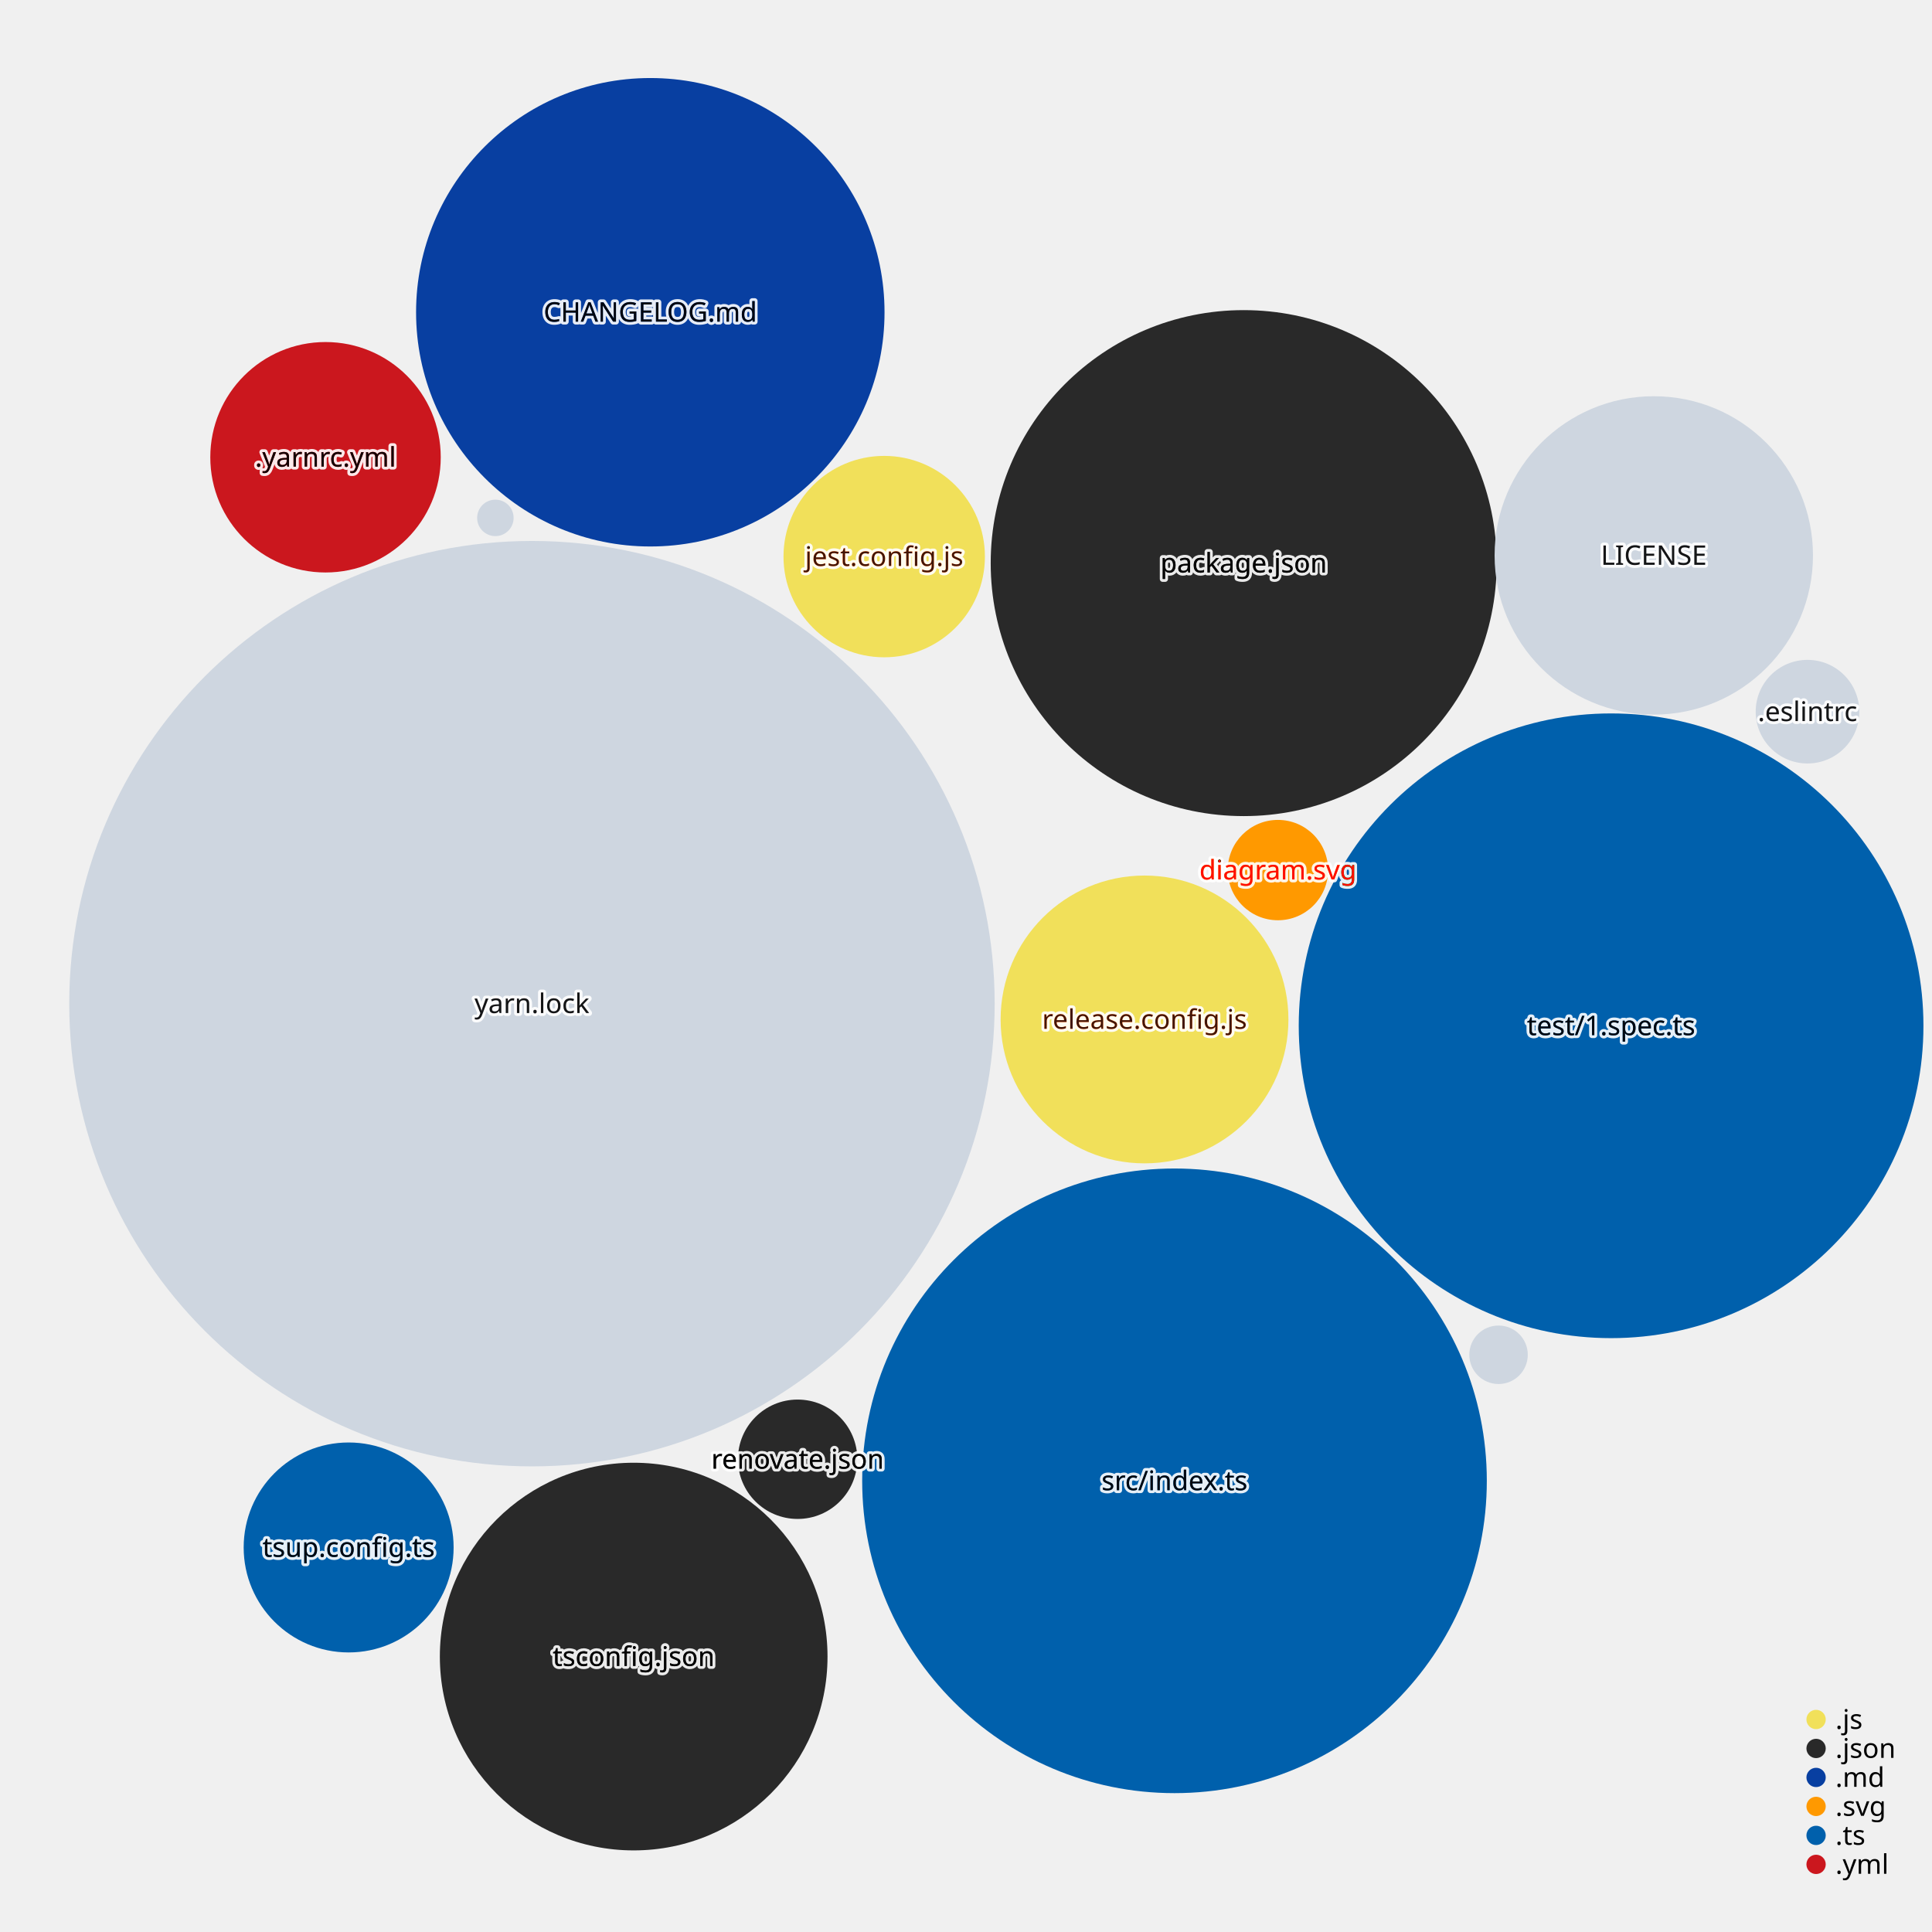
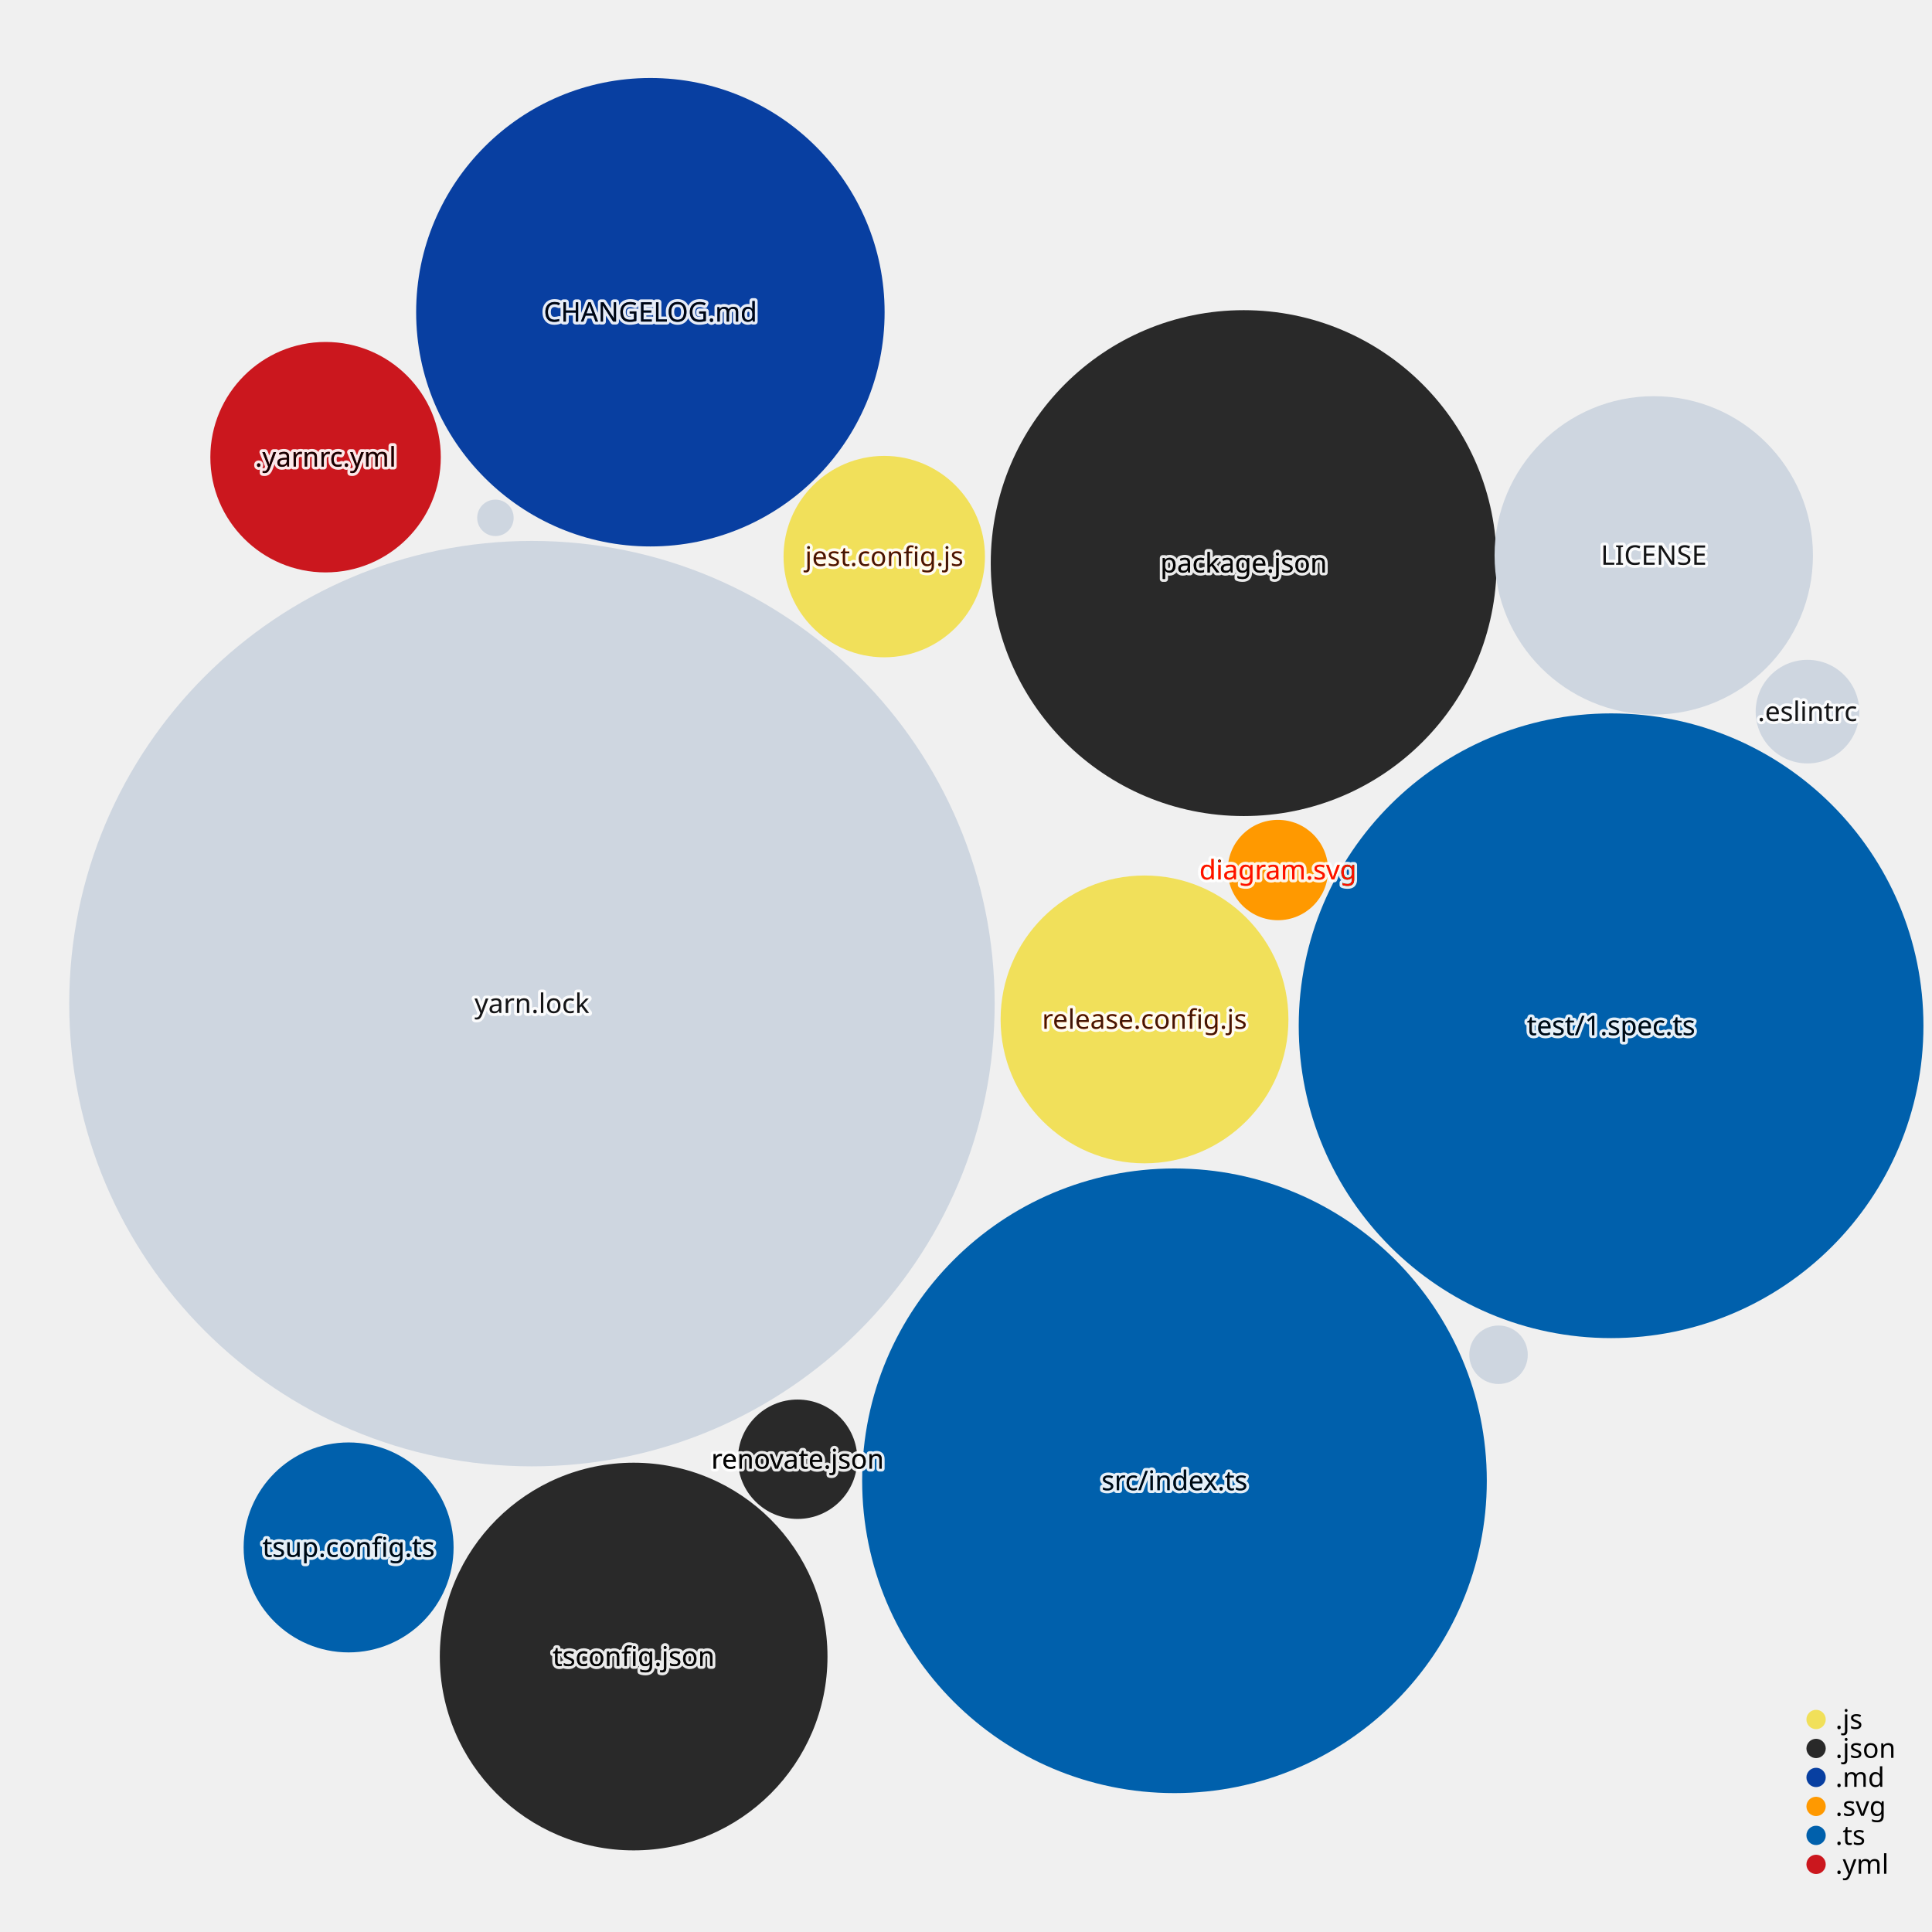
<svg xmlns="http://www.w3.org/2000/svg" width="1000" height="1000" style="background:white;font-family:sans-serif;overflow:visible">
  <defs>
    <filter id="glow" x="-50%" y="-50%" width="200%" height="200%">
      <feGaussianBlur stdDeviation="4" result="coloredBlur" />
      <feMerge>
        <feMergeNode in="coloredBlur" />
        <feMergeNode in="SourceGraphic" />
      </feMerge>
    </filter>
  </defs>
-   <g style="fill:#CED6E0;transition:transform 0s ease-out, fill 0.1s ease-out" transform="translate(275.3403, 519.4956)">
-     <circle style="transition:all 0.5s ease-out" r="239.5" stroke-width="0" stroke="#374151" />
+   <g style="fill:#CED6E0;transition:transform 0s ease-out, fill 0.1s ease-out" transform="translate(275.3339, 519.4776)">
+     <circle style="transition:all 0.5s ease-out" r="239.503" stroke-width="0" stroke="#374151" />
  </g>
-   <g style="fill:#0060ac;transition:transform 0s ease-out, fill 0.1s ease-out" transform="translate(833.8962, 530.9436)">
-     <circle style="transition:all 0.5s ease-out" r="161.673" stroke-width="0" stroke="#374151" />
+   <g style="fill:#0060ac;transition:transform 0s ease-out, fill 0.1s ease-out" transform="translate(833.8953, 530.928)">
+     <circle style="transition:all 0.5s ease-out" r="161.675" stroke-width="0" stroke="#374151" />
  </g>
-   <g style="fill:#0060ac;transition:transform 0s ease-out, fill 0.1s ease-out" transform="translate(607.9207, 766.4722)">
-     <circle style="transition:all 0.5s ease-out" r="161.653" stroke-width="0" stroke="#374151" />
+   <g style="fill:#0060ac;transition:transform 0s ease-out, fill 0.1s ease-out" transform="translate(607.911, 766.4547)">
+     <circle style="transition:all 0.5s ease-out" r="161.656" stroke-width="0" stroke="#374151" />
  </g>
-   <g style="fill:#292929;transition:transform 0s ease-out, fill 0.1s ease-out" transform="translate(643.7322, 291.4673)">
-     <circle style="transition:all 0.5s ease-out" r="130.949" stroke-width="0" stroke="#374151" />
+   <g style="fill:#292929;transition:transform 0s ease-out, fill 0.1s ease-out" transform="translate(643.7361, 291.4666)">
+     <circle style="transition:all 0.5s ease-out" r="130.926" stroke-width="0" stroke="#374151" />
  </g>
-   <g style="fill:#083fa1;transition:transform 0s ease-out, fill 0.1s ease-out" transform="translate(336.5955, 161.6241)">
-     <circle style="transition:all 0.5s ease-out" r="121.235" stroke-width="0" stroke="#374151" />
+   <g style="fill:#083fa1;transition:transform 0s ease-out, fill 0.1s ease-out" transform="translate(336.6341, 161.6074)">
+     <circle style="transition:all 0.5s ease-out" r="121.237" stroke-width="0" stroke="#374151" />
  </g>
-   <g style="fill:#292929;transition:transform 0s ease-out, fill 0.1s ease-out" transform="translate(327.9944, 857.4383)">
-     <circle style="transition:all 0.5s ease-out" r="100.329" stroke-width="0" stroke="#374151" />
+   <g style="fill:#292929;transition:transform 0s ease-out, fill 0.1s ease-out" transform="translate(327.9758, 857.4277)">
+     <circle style="transition:all 0.5s ease-out" r="100.33" stroke-width="0" stroke="#374151" />
  </g>
-   <g style="fill:#CED6E0;transition:transform 0s ease-out, fill 0.1s ease-out" transform="translate(855.9966, 287.4838)">
-     <circle style="transition:all 0.5s ease-out" r="82.396" stroke-width="0" stroke="#374151" />
+   <g style="fill:#CED6E0;transition:transform 0s ease-out, fill 0.1s ease-out" transform="translate(855.9818, 287.4613)">
+     <circle style="transition:all 0.5s ease-out" r="82.397" stroke-width="0" stroke="#374151" />
  </g>
-   <g style="fill:#f1e05a;transition:transform 0s ease-out, fill 0.1s ease-out" transform="translate(592.4024, 527.6657)">
-     <circle style="transition:all 0.5s ease-out" r="74.487" stroke-width="0" stroke="#374151" />
+   <g style="fill:#f1e05a;transition:transform 0s ease-out, fill 0.1s ease-out" transform="translate(592.4006, 527.6443)">
+     <circle style="transition:all 0.5s ease-out" r="74.488" stroke-width="0" stroke="#374151" />
  </g>
-   <g style="fill:#cb171e;transition:transform 0s ease-out, fill 0.1s ease-out" transform="translate(168.4882, 236.676)">
-     <circle style="transition:all 0.5s ease-out" r="59.639" stroke-width="0" stroke="#374151" />
+   <g style="fill:#cb171e;transition:transform 0s ease-out, fill 0.1s ease-out" transform="translate(168.5156, 236.6407)">
+     <circle style="transition:all 0.5s ease-out" r="59.64" stroke-width="0" stroke="#374151" />
  </g>
-   <g style="fill:#0060ac;transition:transform 0s ease-out, fill 0.1s ease-out" transform="translate(180.4579, 800.9628)">
-     <circle style="transition:all 0.5s ease-out" r="54.335" stroke-width="0" stroke="#374151" />
+   <g style="fill:#0060ac;transition:transform 0s ease-out, fill 0.1s ease-out" transform="translate(180.4397, 800.9453)">
+     <circle style="transition:all 0.5s ease-out" r="54.336" stroke-width="0" stroke="#374151" />
  </g>
-   <g style="fill:#f1e05a;transition:transform 0s ease-out, fill 0.1s ease-out" transform="translate(457.6637, 288.0934)">
-     <circle style="transition:all 0.5s ease-out" r="52.124" stroke-width="0" stroke="#374151" />
+   <g style="fill:#f1e05a;transition:transform 0s ease-out, fill 0.1s ease-out" transform="translate(457.689, 288.095)">
+     <circle style="transition:all 0.5s ease-out" r="52.125" stroke-width="0" stroke="#374151" />
  </g>
-   <g style="fill:#292929;transition:transform 0s ease-out, fill 0.1s ease-out" transform="translate(412.8497, 755.3099)">
+   <g style="fill:#292929;transition:transform 0s ease-out, fill 0.1s ease-out" transform="translate(412.8367, 755.3006)">
    <circle style="transition:all 0.5s ease-out" r="30.894" stroke-width="0" stroke="#374151" />
  </g>
-   <g style="fill:#CED6E0;transition:transform 0s ease-out, fill 0.1s ease-out" transform="translate(935.5585, 368.361)">
+   <g style="fill:#CED6E0;transition:transform 0s ease-out, fill 0.1s ease-out" transform="translate(935.5474, 368.3359)">
    <circle style="transition:all 0.5s ease-out" r="26.814" stroke-width="0" stroke="#374151" />
  </g>
-   <g style="fill:#ff9900;transition:transform 0s ease-out, fill 0.1s ease-out" transform="translate(661.4491, 450.3523)">
-     <circle style="transition:all 0.5s ease-out" r="25.97" stroke-width="0" stroke="#374151" />
+   <g style="fill:#ff9900;transition:transform 0s ease-out, fill 0.1s ease-out" transform="translate(661.4484, 450.3299)">
+     <circle style="transition:all 0.5s ease-out" r="25.971" stroke-width="0" stroke="#374151" />
  </g>
-   <g style="fill:#CED6E0;transition:transform 0s ease-out, fill 0.1s ease-out" transform="translate(775.6421, 701.232)">
+   <g style="fill:#CED6E0;transition:transform 0s ease-out, fill 0.1s ease-out" transform="translate(775.6363, 701.2174)">
    <circle style="transition:all 0.5s ease-out" r="15.135" stroke-width="0" stroke="#374151" />
  </g>
-   <g style="fill:#CED6E0;transition:transform 0s ease-out, fill 0.1s ease-out" transform="translate(256.4074, 268.0547)">
+   <g style="fill:#CED6E0;transition:transform 0s ease-out, fill 0.1s ease-out" transform="translate(256.4321, 268.0309)">
    <circle style="transition:all 0.5s ease-out" r="9.438" stroke-width="0" stroke="#374151" />
  </g>
-   <g style="fill:#CED6E0;transition:transform 0s ease-out" transform="translate(275.3403, 519.4956)">
+   <g style="fill:#CED6E0;transition:transform 0s ease-out" transform="translate(275.3339, 519.4776)">
    <text style="pointer-events:none;opacity:0.9;font-size:14px;font-weight:500;transition:all 0.5s ease-out" fill="#4B5563" text-anchor="middle" dominant-baseline="middle" stroke="white" stroke-width="3" stroke-linejoin="round">yarn.lock</text>
    <text style="pointer-events:none;opacity:1;font-size:14px;font-weight:500;transition:all 0.5s ease-out" text-anchor="middle" dominant-baseline="middle">yarn.lock</text>
    <text style="pointer-events:none;opacity:0.9;font-size:14px;font-weight:500;mix-blend-mode:color-burn;transition:all 0.5s ease-out" fill="#110101" text-anchor="middle" dominant-baseline="middle">yarn.lock</text>
  </g>
-   <g style="fill:#0060ac;transition:transform 0s ease-out" transform="translate(833.8962, 530.9436)">
+   <g style="fill:#0060ac;transition:transform 0s ease-out" transform="translate(833.8953, 530.928)">
    <text style="pointer-events:none;opacity:0.9;font-size:14px;font-weight:500;transition:all 0.5s ease-out" fill="#4B5563" text-anchor="middle" dominant-baseline="middle" stroke="white" stroke-width="3" stroke-linejoin="round">test/1.spec.ts</text>
    <text style="pointer-events:none;opacity:1;font-size:14px;font-weight:500;transition:all 0.5s ease-out" text-anchor="middle" dominant-baseline="middle">test/1.spec.ts</text>
    <text style="pointer-events:none;opacity:0.9;font-size:14px;font-weight:500;mix-blend-mode:color-burn;transition:all 0.5s ease-out" fill="#110101" text-anchor="middle" dominant-baseline="middle">test/1.spec.ts</text>
  </g>
-   <g style="fill:#0060ac;transition:transform 0s ease-out" transform="translate(607.9207, 766.4722)">
+   <g style="fill:#0060ac;transition:transform 0s ease-out" transform="translate(607.911, 766.4547)">
    <text style="pointer-events:none;opacity:0.9;font-size:14px;font-weight:500;transition:all 0.5s ease-out" fill="#4B5563" text-anchor="middle" dominant-baseline="middle" stroke="white" stroke-width="3" stroke-linejoin="round">src/index.ts</text>
    <text style="pointer-events:none;opacity:1;font-size:14px;font-weight:500;transition:all 0.5s ease-out" text-anchor="middle" dominant-baseline="middle">src/index.ts</text>
    <text style="pointer-events:none;opacity:0.9;font-size:14px;font-weight:500;mix-blend-mode:color-burn;transition:all 0.5s ease-out" fill="#110101" text-anchor="middle" dominant-baseline="middle">src/index.ts</text>
  </g>
-   <g style="fill:#292929;transition:transform 0s ease-out" transform="translate(643.7322, 291.4673)">
+   <g style="fill:#292929;transition:transform 0s ease-out" transform="translate(643.7361, 291.4666)">
    <text style="pointer-events:none;opacity:0.9;font-size:14px;font-weight:500;transition:all 0.5s ease-out" fill="#4B5563" text-anchor="middle" dominant-baseline="middle" stroke="white" stroke-width="3" stroke-linejoin="round">package.json</text>
    <text style="pointer-events:none;opacity:1;font-size:14px;font-weight:500;transition:all 0.5s ease-out" text-anchor="middle" dominant-baseline="middle">package.json</text>
    <text style="pointer-events:none;opacity:0.9;font-size:14px;font-weight:500;mix-blend-mode:color-burn;transition:all 0.5s ease-out" fill="#110101" text-anchor="middle" dominant-baseline="middle">package.json</text>
  </g>
-   <g style="fill:#083fa1;transition:transform 0s ease-out" transform="translate(336.5955, 161.6241)">
+   <g style="fill:#083fa1;transition:transform 0s ease-out" transform="translate(336.6341, 161.6074)">
    <text style="pointer-events:none;opacity:0.9;font-size:14px;font-weight:500;transition:all 0.5s ease-out" fill="#4B5563" text-anchor="middle" dominant-baseline="middle" stroke="white" stroke-width="3" stroke-linejoin="round">CHANGELOG.md</text>
    <text style="pointer-events:none;opacity:1;font-size:14px;font-weight:500;transition:all 0.5s ease-out" text-anchor="middle" dominant-baseline="middle">CHANGELOG.md</text>
    <text style="pointer-events:none;opacity:0.9;font-size:14px;font-weight:500;mix-blend-mode:color-burn;transition:all 0.5s ease-out" fill="#110101" text-anchor="middle" dominant-baseline="middle">CHANGELOG.md</text>
  </g>
-   <g style="fill:#292929;transition:transform 0s ease-out" transform="translate(327.9944, 857.4383)">
+   <g style="fill:#292929;transition:transform 0s ease-out" transform="translate(327.9758, 857.4277)">
    <text style="pointer-events:none;opacity:0.9;font-size:14px;font-weight:500;transition:all 0.5s ease-out" fill="#4B5563" text-anchor="middle" dominant-baseline="middle" stroke="white" stroke-width="3" stroke-linejoin="round">tsconfig.json</text>
    <text style="pointer-events:none;opacity:1;font-size:14px;font-weight:500;transition:all 0.5s ease-out" text-anchor="middle" dominant-baseline="middle">tsconfig.json</text>
    <text style="pointer-events:none;opacity:0.9;font-size:14px;font-weight:500;mix-blend-mode:color-burn;transition:all 0.5s ease-out" fill="#110101" text-anchor="middle" dominant-baseline="middle">tsconfig.json</text>
  </g>
-   <g style="fill:#CED6E0;transition:transform 0s ease-out" transform="translate(855.9966, 287.4838)">
+   <g style="fill:#CED6E0;transition:transform 0s ease-out" transform="translate(855.9818, 287.4613)">
    <text style="pointer-events:none;opacity:0.9;font-size:14px;font-weight:500;transition:all 0.5s ease-out" fill="#4B5563" text-anchor="middle" dominant-baseline="middle" stroke="white" stroke-width="3" stroke-linejoin="round">LICENSE</text>
    <text style="pointer-events:none;opacity:1;font-size:14px;font-weight:500;transition:all 0.5s ease-out" text-anchor="middle" dominant-baseline="middle">LICENSE</text>
    <text style="pointer-events:none;opacity:0.9;font-size:14px;font-weight:500;mix-blend-mode:color-burn;transition:all 0.5s ease-out" fill="#110101" text-anchor="middle" dominant-baseline="middle">LICENSE</text>
  </g>
-   <g style="fill:#f1e05a;transition:transform 0s ease-out" transform="translate(592.4024, 527.6657)">
+   <g style="fill:#f1e05a;transition:transform 0s ease-out" transform="translate(592.4006, 527.6443)">
    <text style="pointer-events:none;opacity:0.9;font-size:14px;font-weight:500;transition:all 0.5s ease-out" fill="#4B5563" text-anchor="middle" dominant-baseline="middle" stroke="white" stroke-width="3" stroke-linejoin="round">release.config.js</text>
    <text style="pointer-events:none;opacity:1;font-size:14px;font-weight:500;transition:all 0.5s ease-out" text-anchor="middle" dominant-baseline="middle">release.config.js</text>
    <text style="pointer-events:none;opacity:0.9;font-size:14px;font-weight:500;mix-blend-mode:color-burn;transition:all 0.5s ease-out" fill="#110101" text-anchor="middle" dominant-baseline="middle">release.config.js</text>
  </g>
-   <g style="fill:#cb171e;transition:transform 0s ease-out" transform="translate(168.4882, 236.676)">
+   <g style="fill:#cb171e;transition:transform 0s ease-out" transform="translate(168.5156, 236.6407)">
    <text style="pointer-events:none;opacity:0.9;font-size:14px;font-weight:500;transition:all 0.5s ease-out" fill="#4B5563" text-anchor="middle" dominant-baseline="middle" stroke="white" stroke-width="3" stroke-linejoin="round">.yarnrc.yml</text>
    <text style="pointer-events:none;opacity:1;font-size:14px;font-weight:500;transition:all 0.5s ease-out" text-anchor="middle" dominant-baseline="middle">.yarnrc.yml</text>
    <text style="pointer-events:none;opacity:0.9;font-size:14px;font-weight:500;mix-blend-mode:color-burn;transition:all 0.5s ease-out" fill="#110101" text-anchor="middle" dominant-baseline="middle">.yarnrc.yml</text>
  </g>
-   <g style="fill:#0060ac;transition:transform 0s ease-out" transform="translate(180.4579, 800.9628)">
+   <g style="fill:#0060ac;transition:transform 0s ease-out" transform="translate(180.4397, 800.9453)">
    <text style="pointer-events:none;opacity:0.9;font-size:14px;font-weight:500;transition:all 0.5s ease-out" fill="#4B5563" text-anchor="middle" dominant-baseline="middle" stroke="white" stroke-width="3" stroke-linejoin="round">tsup.config.ts</text>
    <text style="pointer-events:none;opacity:1;font-size:14px;font-weight:500;transition:all 0.5s ease-out" text-anchor="middle" dominant-baseline="middle">tsup.config.ts</text>
    <text style="pointer-events:none;opacity:0.9;font-size:14px;font-weight:500;mix-blend-mode:color-burn;transition:all 0.5s ease-out" fill="#110101" text-anchor="middle" dominant-baseline="middle">tsup.config.ts</text>
  </g>
-   <g style="fill:#f1e05a;transition:transform 0s ease-out" transform="translate(457.6637, 288.0934)">
+   <g style="fill:#f1e05a;transition:transform 0s ease-out" transform="translate(457.689, 288.095)">
    <text style="pointer-events:none;opacity:0.9;font-size:14px;font-weight:500;transition:all 0.5s ease-out" fill="#4B5563" text-anchor="middle" dominant-baseline="middle" stroke="white" stroke-width="3" stroke-linejoin="round">jest.config.js</text>
    <text style="pointer-events:none;opacity:1;font-size:14px;font-weight:500;transition:all 0.5s ease-out" text-anchor="middle" dominant-baseline="middle">jest.config.js</text>
    <text style="pointer-events:none;opacity:0.9;font-size:14px;font-weight:500;mix-blend-mode:color-burn;transition:all 0.5s ease-out" fill="#110101" text-anchor="middle" dominant-baseline="middle">jest.config.js</text>
  </g>
-   <g style="fill:#292929;transition:transform 0s ease-out" transform="translate(412.8497, 755.3099)">
+   <g style="fill:#292929;transition:transform 0s ease-out" transform="translate(412.8367, 755.3006)">
    <text style="pointer-events:none;opacity:0.9;font-size:14px;font-weight:500;transition:all 0.5s ease-out" fill="#4B5563" text-anchor="middle" dominant-baseline="middle" stroke="white" stroke-width="3" stroke-linejoin="round">renovate.json</text>
    <text style="pointer-events:none;opacity:1;font-size:14px;font-weight:500;transition:all 0.5s ease-out" text-anchor="middle" dominant-baseline="middle">renovate.json</text>
    <text style="pointer-events:none;opacity:0.9;font-size:14px;font-weight:500;mix-blend-mode:color-burn;transition:all 0.5s ease-out" fill="#110101" text-anchor="middle" dominant-baseline="middle">renovate.json</text>
  </g>
-   <g style="fill:#CED6E0;transition:transform 0s ease-out" transform="translate(935.5585, 368.361)">
+   <g style="fill:#CED6E0;transition:transform 0s ease-out" transform="translate(935.5474, 368.3359)">
    <text style="pointer-events:none;opacity:0.9;font-size:14px;font-weight:500;transition:all 0.5s ease-out" fill="#4B5563" text-anchor="middle" dominant-baseline="middle" stroke="white" stroke-width="3" stroke-linejoin="round">.eslintrc</text>
    <text style="pointer-events:none;opacity:1;font-size:14px;font-weight:500;transition:all 0.5s ease-out" text-anchor="middle" dominant-baseline="middle">.eslintrc</text>
    <text style="pointer-events:none;opacity:0.9;font-size:14px;font-weight:500;mix-blend-mode:color-burn;transition:all 0.5s ease-out" fill="#110101" text-anchor="middle" dominant-baseline="middle">.eslintrc</text>
  </g>
-   <g style="fill:#ff9900;transition:transform 0s ease-out" transform="translate(661.4491, 450.3523)">
+   <g style="fill:#ff9900;transition:transform 0s ease-out" transform="translate(661.4484, 450.3299)">
    <text style="pointer-events:none;opacity:0.9;font-size:14px;font-weight:500;transition:all 0.5s ease-out" fill="#4B5563" text-anchor="middle" dominant-baseline="middle" stroke="white" stroke-width="3" stroke-linejoin="round">diagram.svg</text>
    <text style="pointer-events:none;opacity:1;font-size:14px;font-weight:500;transition:all 0.5s ease-out" text-anchor="middle" dominant-baseline="middle">diagram.svg</text>
    <text style="pointer-events:none;opacity:0.9;font-size:14px;font-weight:500;mix-blend-mode:color-burn;transition:all 0.5s ease-out" fill="#110101" text-anchor="middle" dominant-baseline="middle">diagram.svg</text>
  </g>
  <g transform="translate(940, 890)">
    <g transform="translate(0, 0)">
      <circle r="5" fill="#f1e05a" />
      <text x="10" style="font-size:14px;font-weight:300" dominant-baseline="middle">.js</text>
    </g>
    <g transform="translate(0, 15)">
      <circle r="5" fill="#292929" />
      <text x="10" style="font-size:14px;font-weight:300" dominant-baseline="middle">.json</text>
    </g>
    <g transform="translate(0, 30)">
      <circle r="5" fill="#083fa1" />
      <text x="10" style="font-size:14px;font-weight:300" dominant-baseline="middle">.md</text>
    </g>
    <g transform="translate(0, 45)">
      <circle r="5" fill="#ff9900" />
      <text x="10" style="font-size:14px;font-weight:300" dominant-baseline="middle">.svg</text>
    </g>
    <g transform="translate(0, 60)">
      <circle r="5" fill="#0060ac" />
      <text x="10" style="font-size:14px;font-weight:300" dominant-baseline="middle">.ts</text>
    </g>
    <g transform="translate(0, 75)">
      <circle r="5" fill="#cb171e" />
      <text x="10" style="font-size:14px;font-weight:300" dominant-baseline="middle">.yml</text>
    </g>
    <g fill="#9CA3AF" style="font-weight:300;font-style:italic;font-size:12px">each dot sized by file size</g>
  </g>
</svg>
